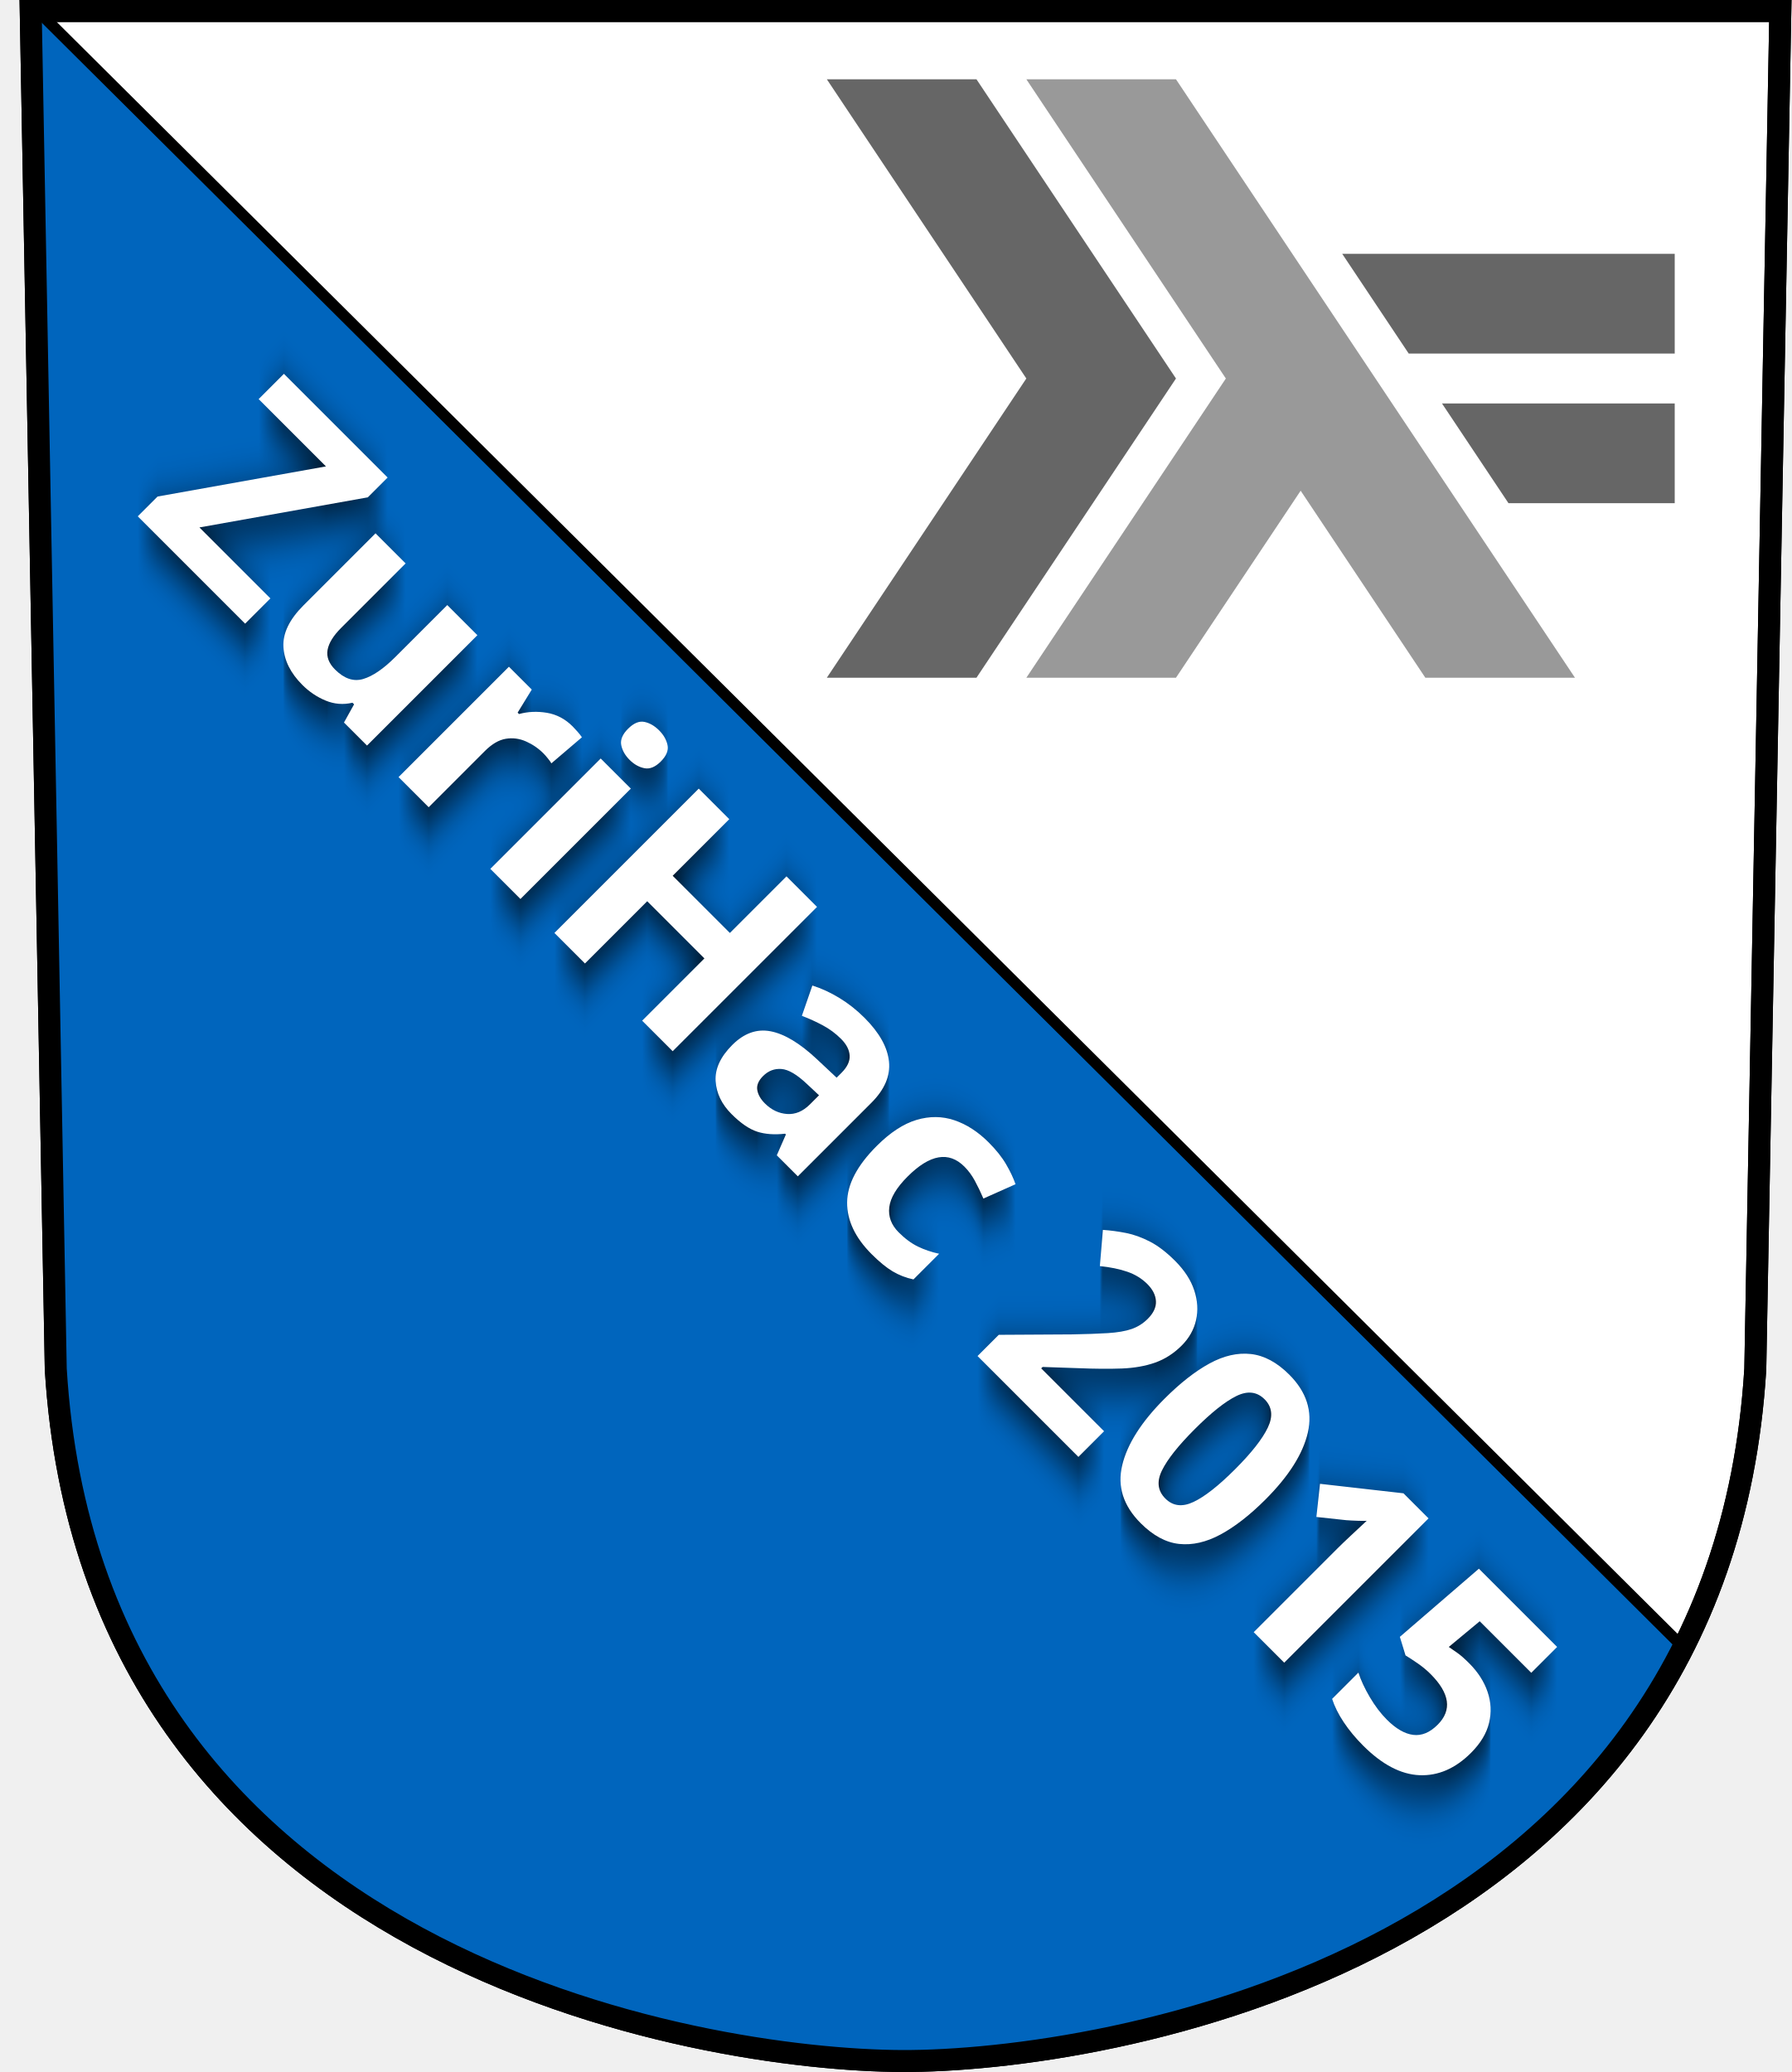
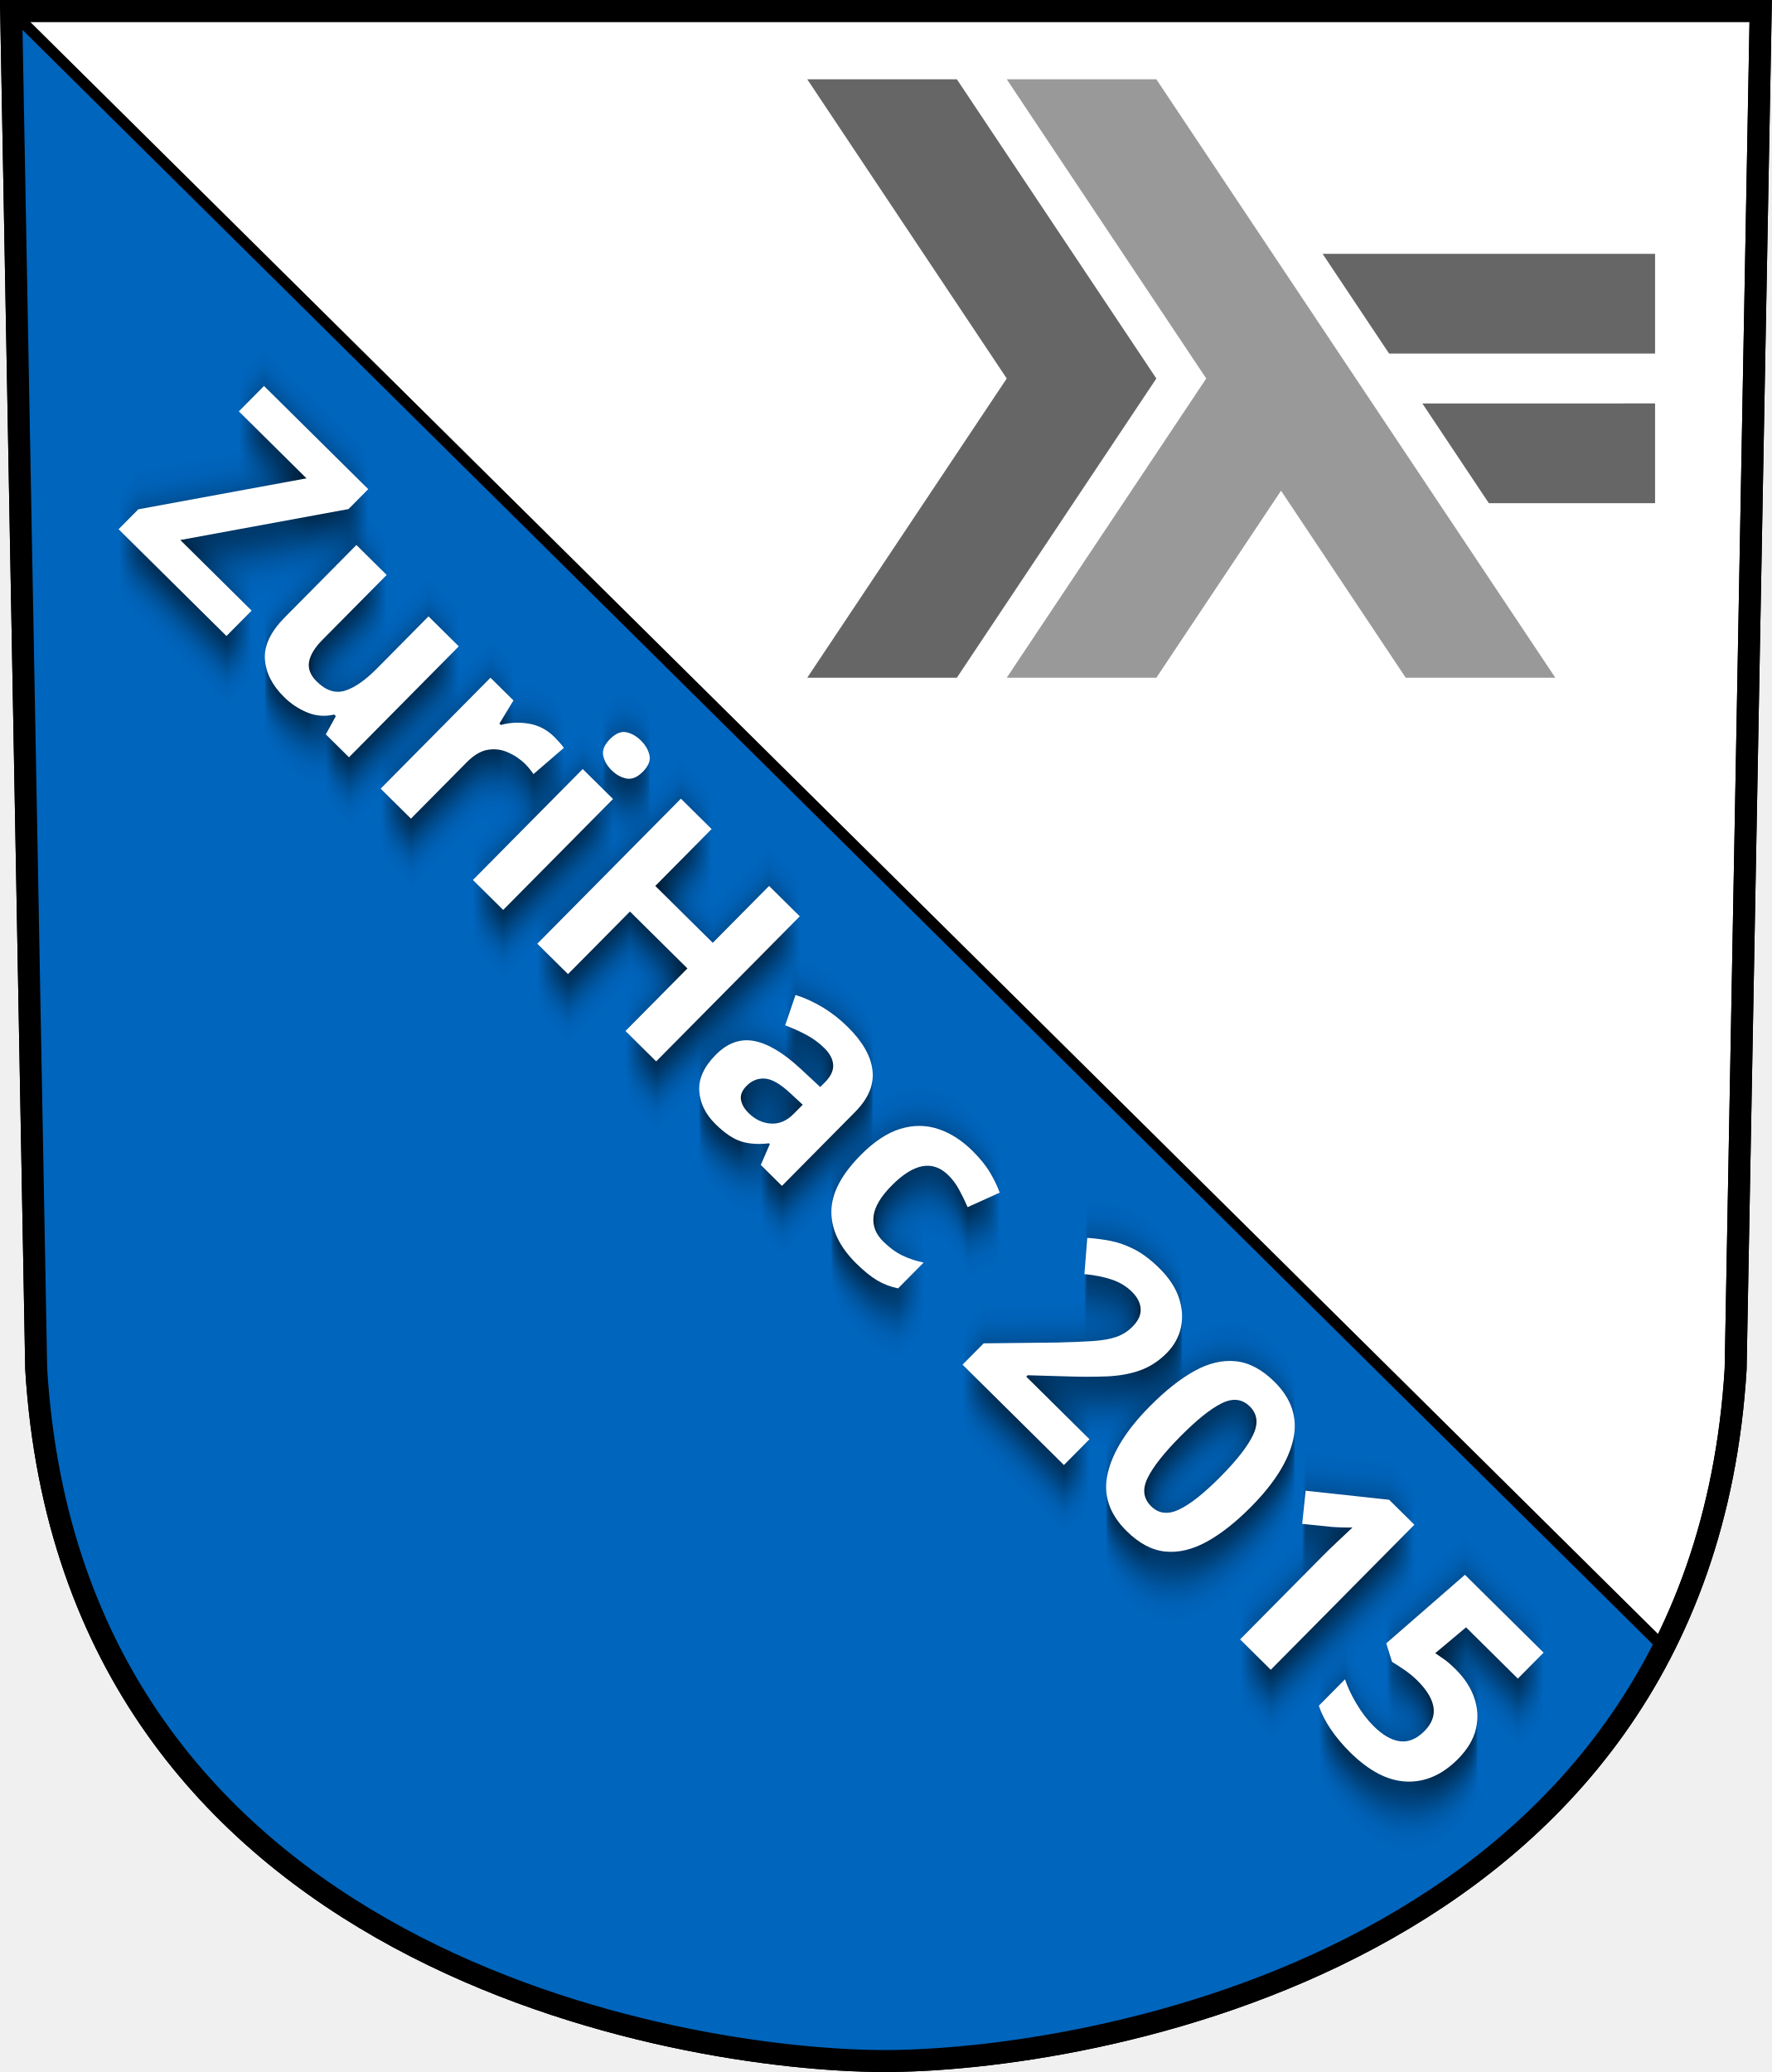
- <svg xmlns="http://www.w3.org/2000/svg" width="807.367" height="933.943" id="svg2" version="1.1">
+ <svg xmlns="http://www.w3.org/2000/svg" width="571.712" height="668.553" id="svg2" version="1.1">
  <defs id="defs4">
    <clipPath id="clip1">
      <path id="path3115" d="m 0,340.156 481.891,0 L 481.891,0 0,0 0,340.156 z m 0,0" />
    </clipPath>
    <filter id="filter4147" color-interpolation-filters="sRGB">
      <feFlood id="feFlood4149" flood-opacity="0.8" flood-color="rgb(0,0,0)" result="flood" />
      <feComposite id="feComposite4151" in2="SourceGraphic" in="flood" operator="in" result="composite1" />
      <feGaussianBlur id="feGaussianBlur4153" stdDeviation="8" result="blur" />
      <feOffset id="feOffset4155" dx="5" dy="5" result="offset" />
      <feComposite id="feComposite4157" in2="offset" in="SourceGraphic" operator="over" result="composite2" />
    </filter>
  </defs>
-   <g id="layer1" transform="translate(974.5302,-124.3099)">
-     <path style="fill:#ffffff;stroke:#000000;stroke-width:9.9;stroke-linecap:butt;stroke-linejoin:miter;stroke-miterlimit:4;stroke-opacity:1;stroke-dasharray:none" d="m -960.685,129.26 11.286,612.124 c 16.327,267.886 291.71,311.558 381.392,311.916 89.682,0.358 368.279,-44.03 384.606,-311.916 l 11.286,-612.124 z" id="path3142" />
-     <g id="surface0" transform="matrix(0.7930219,0,0,0.7930219,-601.8646,160.0416)">
+   <g id="layer1" transform="translate(967.0972,-124.3118)">
+     <path style="fill:#ffffff;stroke:#000000;stroke-width:7.087;stroke-linecap:butt;stroke-linejoin:miter;stroke-miterlimit:4;stroke-opacity:1;stroke-dasharray:none" d="m -963.494,127.853 8.079,438.184 c 11.688,191.764 208.818,223.027 273.016,223.283 64.198,0.256 263.63,-31.519 275.317,-223.283 l 8.079,-438.184 z" id="path3142" />
+     <g id="surface0" transform="matrix(0.5676783,0,0,0.5676783,-706.6352,149.8881)">
      <g id="g3118" clip-rule="nonzero" clip-path="url(#clip1)">
        <path id="path3120" d="M 0,340.156 113.387,170.078 0,0 85.039,0 198.426,170.078 85.039,340.156 0,340.156 z m 0,0" style="fill:#666666;fill-opacity:1;fill-rule:nonzero;stroke:none" />
        <path id="path3122" d="M 113.387,340.156 226.773,170.078 113.387,0 l 85.039,0 226.77,340.156 -85.039,0 -70.863,-106.297 -70.867,106.297 -85.039,0 z m 0,0" style="fill:#999999;fill-opacity:1;fill-rule:nonzero;stroke:none" />
        <path id="path3124" d="m 387.402,240.945 -37.793,-56.691 132.281,-0.004 0,56.695 -94.488,0 z m 0,0" style="fill:#666666;fill-opacity:1;fill-rule:nonzero;stroke:none" />
        <path id="path3126" d="m 330.711,155.906 -37.797,-56.691 188.977,-0.004 0,56.695 -151.18,0 z m 0,0" style="fill:#666666;fill-opacity:1;fill-rule:nonzero;stroke:none" />
      </g>
    </g>
-     <path style="fill:#0065bd;fill-opacity:1;stroke:#000000;stroke-width:5;stroke-linecap:round;stroke-linejoin:round;stroke-miterlimit:4" d="m -960.688,129.25 11.281,612.125 c 16.327,267.886 291.724,311.58 381.406,311.938 73.309,0.293 272.822,-29.327 352.156,-186.469 L -957.5,129.25 l -3.188,0 z" id="rect3935" />
-     <path id="path3945" d="m -960.685,129.26 11.286,612.124 c 16.327,267.886 291.71,311.558 381.392,311.916 89.682,0.358 368.279,-44.03 384.606,-311.916 l 11.286,-612.124 z" style="fill:none;stroke:#000000;stroke-width:9.9;stroke-linecap:butt;stroke-linejoin:miter;stroke-miterlimit:4;stroke-opacity:1;stroke-dasharray:none" />
-     <text xml:space="preserve" style="font-size:128.857px;font-style:normal;font-variant:normal;font-weight:normal;font-stretch:normal;line-height:125%;letter-spacing:0px;word-spacing:0px;fill:#ffffff;fill-opacity:1;stroke:none;filter:url(#filter4147);font-family:Ubuntu Mono;-inkscape-font-specification:Ubuntu Mono" x="-395.816" y="897.658" id="text3947" transform="matrix(0.7071068,0.7071068,-0.7071068,0.7071068,0,0)">
+     <path style="fill:#0065bd;fill-opacity:1;stroke:#000000;stroke-width:3.579;stroke-linecap:round;stroke-linejoin:round;stroke-miterlimit:4" d="m -963.496,127.846 8.076,438.185 c 11.688,191.764 208.829,223.042 273.027,223.298 52.478,0.209 195.298,-20.994 252.088,-133.482 L -962.285,129.007 z" id="rect3935" />
+     <path id="path3945" d="m -963.494,127.853 8.079,438.184 c 11.688,191.764 208.818,223.027 273.016,223.283 64.198,0.256 263.63,-31.519 275.317,-223.283 l 8.079,-438.184 z" style="fill:none;stroke:#000000;stroke-width:7.087;stroke-linecap:butt;stroke-linejoin:miter;stroke-miterlimit:4;stroke-opacity:1;stroke-dasharray:none" />
+     <text xml:space="preserve" style="font-size:128.857px;font-style:normal;font-variant:normal;font-weight:normal;font-stretch:normal;line-height:125%;letter-spacing:0px;word-spacing:0px;fill:#ffffff;fill-opacity:1;stroke:none;filter:url(#filter4147);font-family:Ubuntu Mono;-inkscape-font-specification:Ubuntu Mono" x="-395.816" y="897.658" id="text3947" transform="matrix(0.508736,0.5036043,-0.5036043,0.508736,-276.9783,36.17518)">
      <tspan x="-395.816" y="897.658" id="tspan3951" style="font-style:normal;font-variant:normal;font-weight:bold;font-stretch:normal;fill:#ffffff;font-family:Droid Sans;-inkscape-font-specification:Droid Sans Bold">ZuriHac 2015</tspan>
    </text>
  </g>
</svg>
